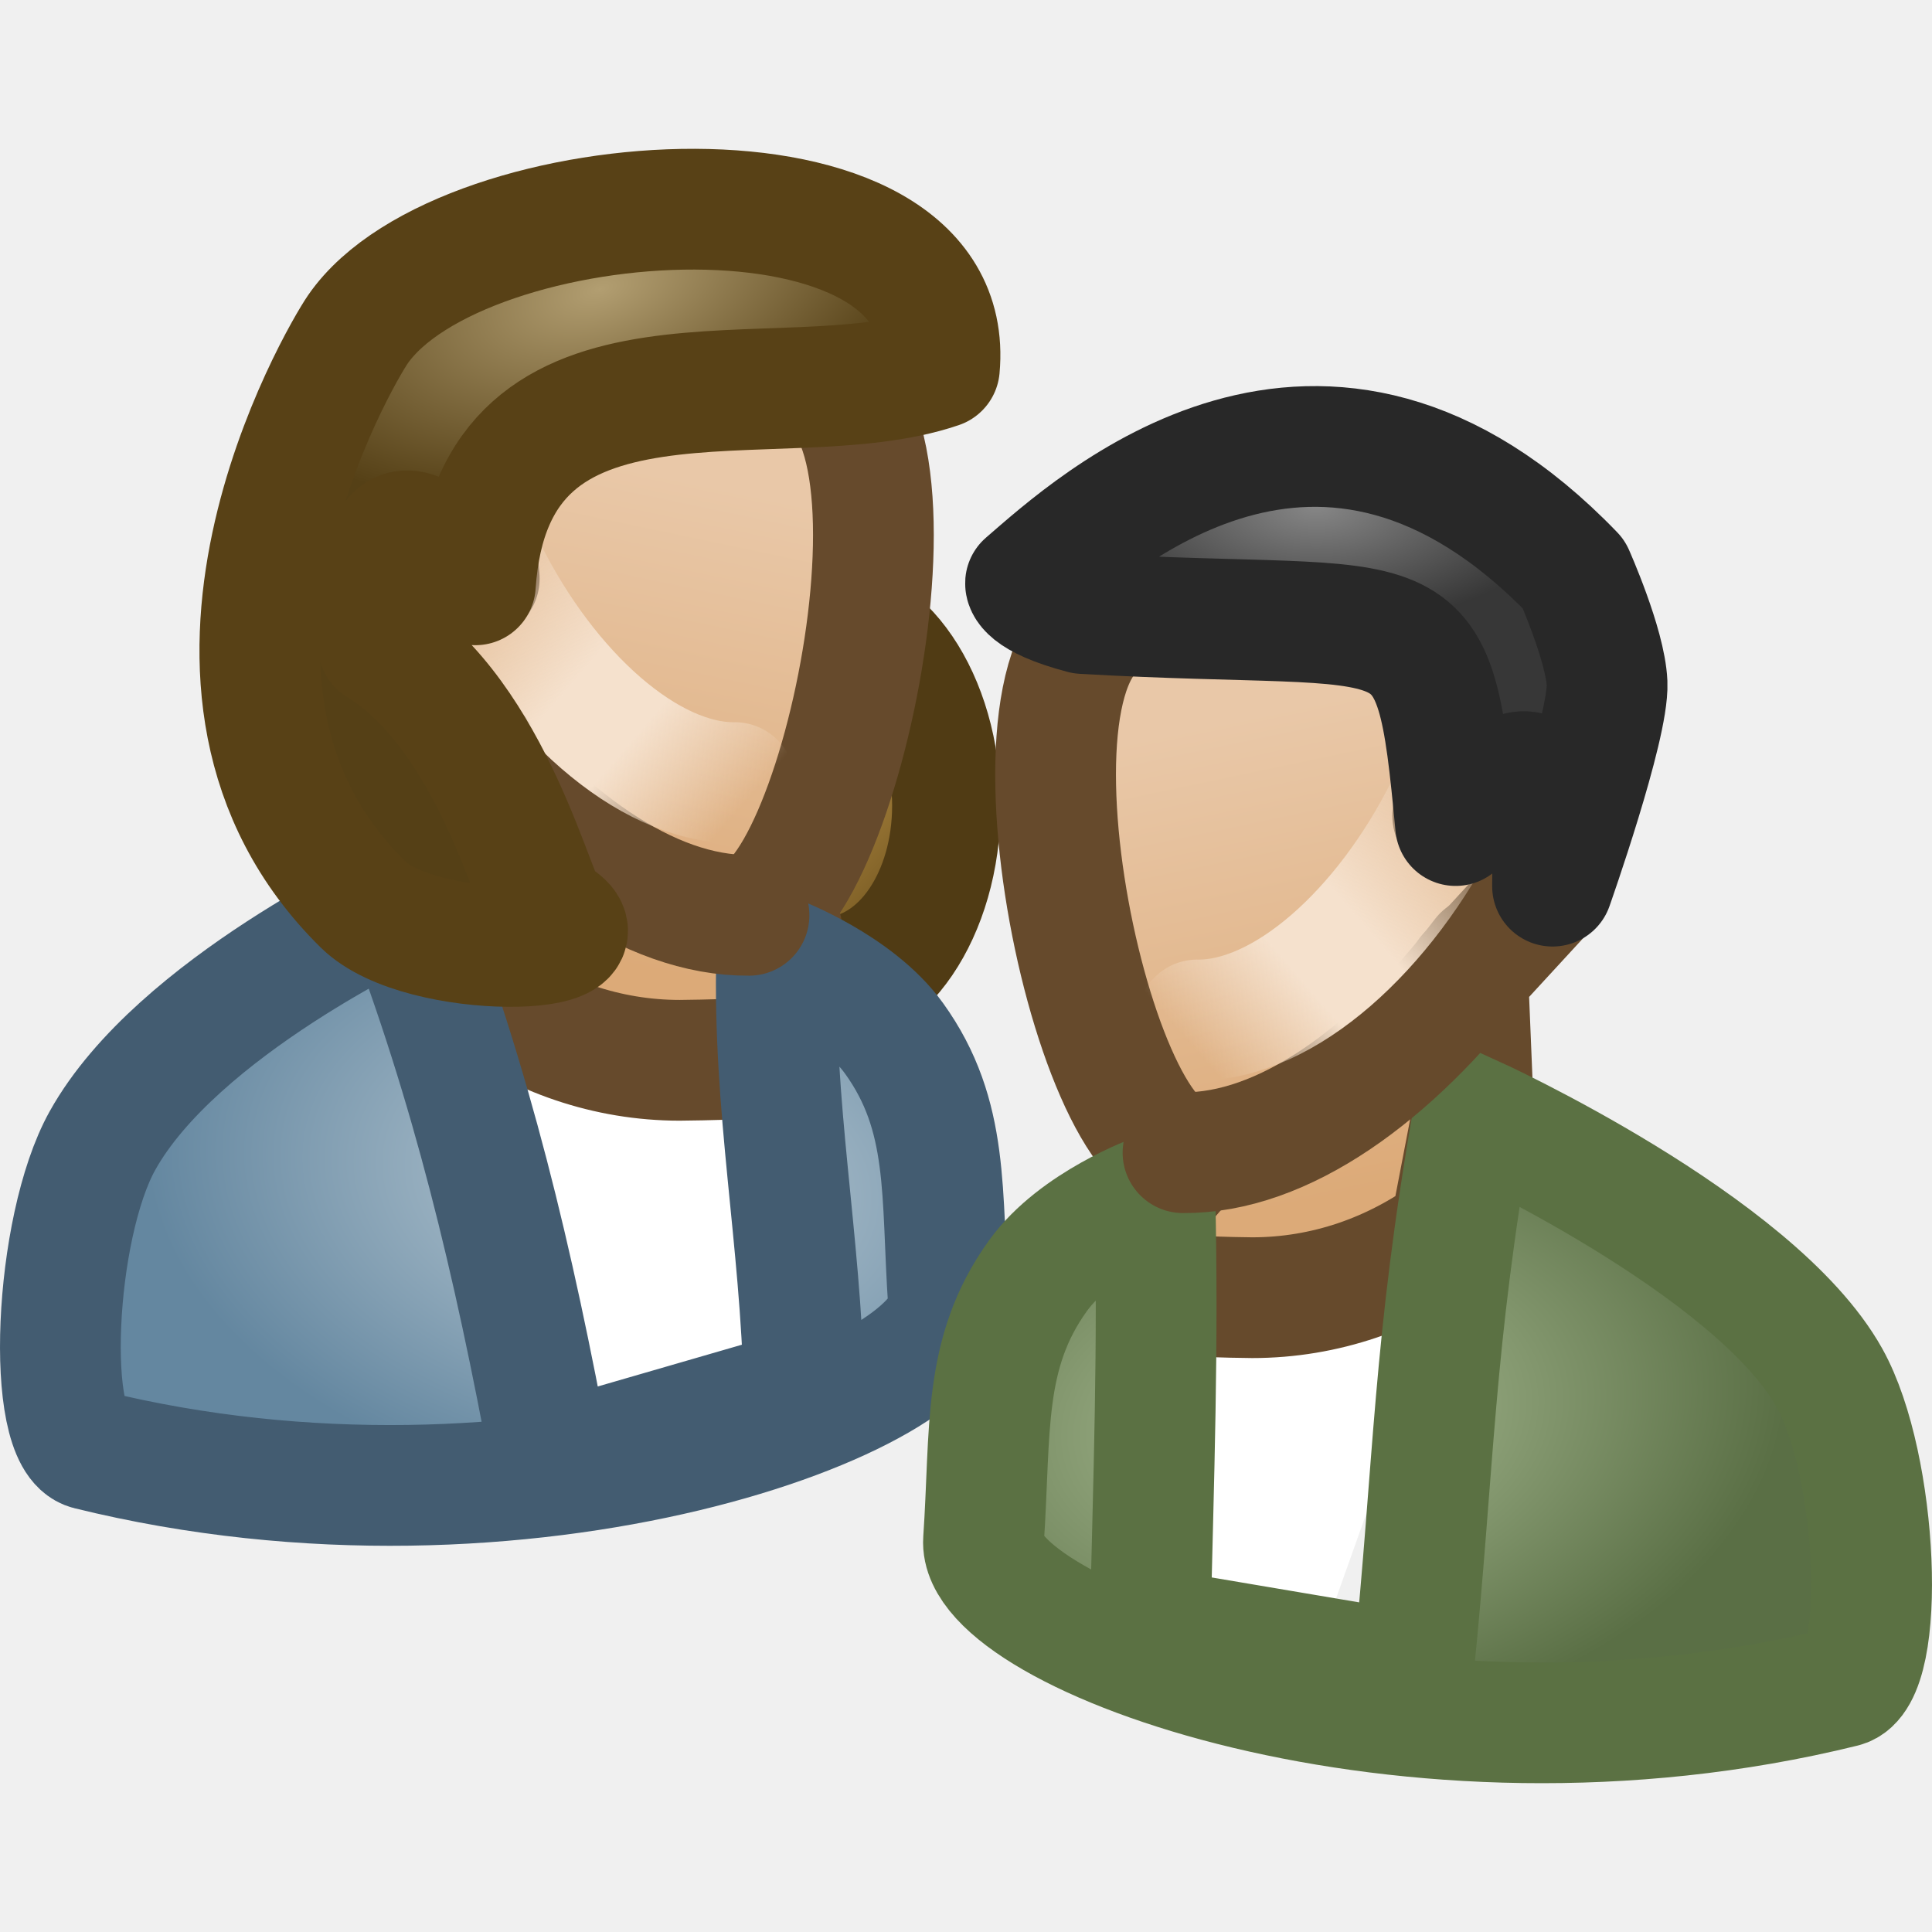
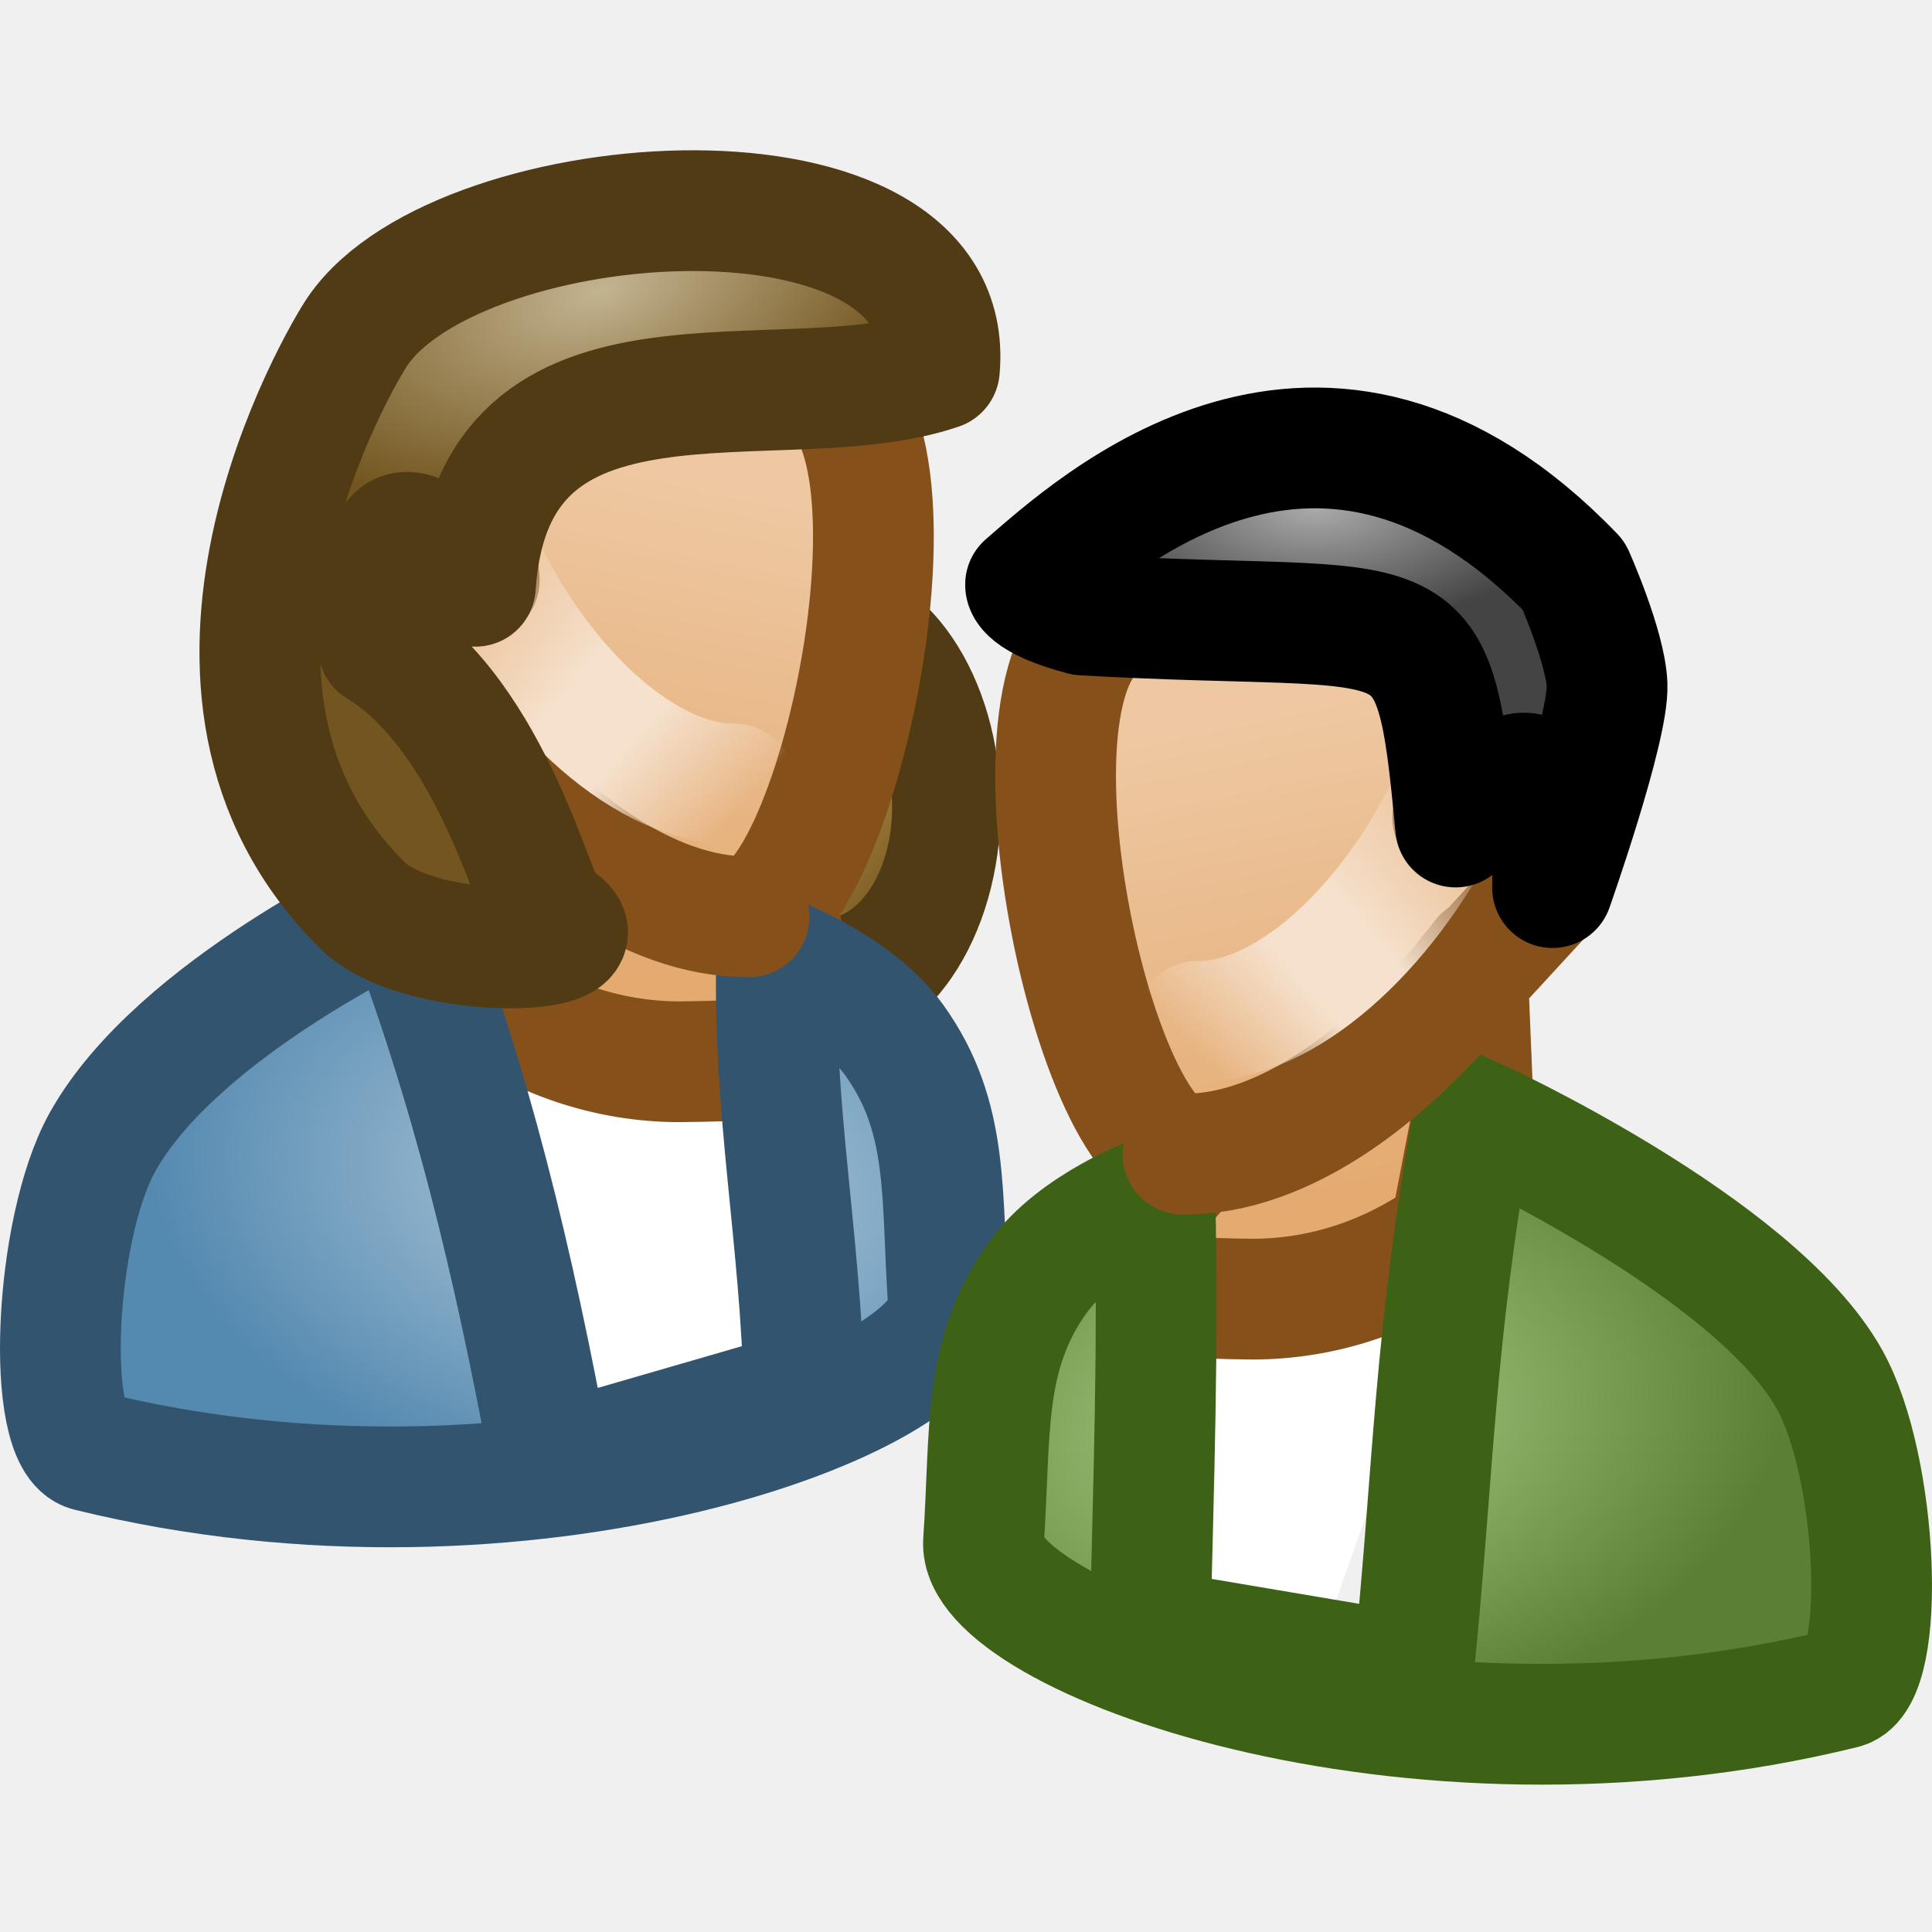
<svg xmlns="http://www.w3.org/2000/svg" xmlns:xlink="http://www.w3.org/1999/xlink" width="16" height="16" id="svg2816" version="1.0">
  <defs id="defs2818">
-     <linearGradient id="linearGradient17318">
-       <stop id="stop17320" offset="0" style="stop-color:#868686;stop-opacity:1" />
-       <stop id="stop17322" offset="1" style="stop-color:#373737;stop-opacity:1" />
-     </linearGradient>
-     <linearGradient id="linearGradient17312">
-       <stop id="stop17314" offset="0" style="stop-color:#b29e71;stop-opacity:1" />
-       <stop id="stop17316" offset="1" style="stop-color:#554016;stop-opacity:1" />
-     </linearGradient>
-     <linearGradient id="linearGradient17306">
-       <stop id="stop17308" offset="0" style="stop-color:#bbcbd5;stop-opacity:1" />
-       <stop id="stop17310" offset="1" style="stop-color:#6487a0;stop-opacity:1" />
-     </linearGradient>
-     <linearGradient id="linearGradient17300">
-       <stop id="stop17302" offset="0" style="stop-color:#dcaa78;stop-opacity:1" />
-       <stop id="stop17304" offset="1" style="stop-color:#e9c8a8;stop-opacity:1" />
-     </linearGradient>
-     <linearGradient id="linearGradient17294">
-       <stop id="stop17296" offset="0" style="stop-color:#abbe96;stop-opacity:1" />
-       <stop id="stop17298" offset="1" style="stop-color:#5a6f45;stop-opacity:1" />
-     </linearGradient>
    <linearGradient id="linearGradient4277">
      <stop style="stop-color:#6f531e;stop-opacity:1;" offset="0" id="stop4279" />
      <stop style="stop-color:#d1a554;stop-opacity:1" offset="1" id="stop4281" />
+     </linearGradient>
+     <linearGradient id="linearGradient3748-0">
+       <stop style="stop-color:#000000;stop-opacity:1;" offset="0" id="stop3750-2" />
+       <stop style="stop-color:#000000;stop-opacity:0;" offset="1" id="stop3752-9" />
+     </linearGradient>
+     <linearGradient id="linearGradient3688-7">
+       <stop style="stop-color:#e4aa70;stop-opacity:1" offset="0" id="stop3690-4" />
+       <stop style="stop-color:#eec8a2;stop-opacity:1" offset="1" id="stop3692-2" />
+     </linearGradient>
+     <linearGradient id="linearGradient3704-1">
+       <stop style="stop-color:#b4ccdc;stop-opacity:1" offset="0" id="stop3706-9" />
+       <stop style="stop-color:#5489b0;stop-opacity:1" offset="1" id="stop3708-6" />
    </linearGradient>
    <linearGradient id="linearGradient3734-6">
      <stop style="stop-color:#f5e1cd;stop-opacity:0;" offset="0" id="stop3736-63" />
      <stop id="stop3744-7" offset="0.344" style="stop-color:#f5e1cd;stop-opacity:1;" />
      <stop id="stop3742-1" offset="0.565" style="stop-color:#f5e1cd;stop-opacity:1;" />
      <stop style="stop-color:#f5e1cd;stop-opacity:0;" offset="1" id="stop3738-3" />
    </linearGradient>
+     <linearGradient id="linearGradient3748-0-1">
+       <stop style="stop-color:#000000;stop-opacity:1;" offset="0" id="stop3750-2-9" />
+       <stop style="stop-color:#000000;stop-opacity:0;" offset="1" id="stop3752-9-3" />
+     </linearGradient>
+     <linearGradient xlink:href="#linearGradient3688-7-7" id="linearGradient3880-5-7" gradientUnits="userSpaceOnUse" x1="25.4" y1="27.961" x2="22.039" y2="11.961" />
+     <linearGradient id="linearGradient3688-7-7">
+       <stop style="stop-color:#e4aa70;stop-opacity:1" offset="0" id="stop3690-4-2" />
+       <stop style="stop-color:#eec8a2;stop-opacity:1" offset="1" id="stop3692-2-3" />
+     </linearGradient>
+     <radialGradient xlink:href="#linearGradient3704-1-2" id="radialGradient3882-2-4" gradientUnits="userSpaceOnUse" gradientTransform="matrix(8.650273e-2,0.6935393,-1.076567,0.1342765,65.55662,8.786317)" cx="30.134" cy="39.571" fx="30.134" fy="39.571" r="15.311" />
+     <linearGradient id="linearGradient3704-1-2">
+       <stop style="stop-color:#abce86;stop-opacity:1" offset="0" id="stop3706-9-4" />
+       <stop style="stop-color:#5b8034;stop-opacity:1" offset="1" id="stop3708-6-0" />
+     </linearGradient>
+     <radialGradient xlink:href="#linearGradient3659-1-4" id="radialGradient3884-1-1" gradientUnits="userSpaceOnUse" gradientTransform="matrix(3.8615435e-8,0.3921196,-0.8071792,7.9489976e-8,31.75391,-5.744843)" cx="26.266" cy="6.602" fx="26.266" fy="6.602" r="10.198" />
+     <linearGradient id="linearGradient3659-1-4">
+       <stop style="stop-color:#aaaaaa;stop-opacity:1" offset="0" id="stop3661-7-8" />
+       <stop style="stop-color:#444444;stop-opacity:1" offset="1" id="stop3663-8-7" />
+     </linearGradient>
    <linearGradient id="linearGradient3734-6-3">
      <stop style="stop-color:#f5e1cd;stop-opacity:0;" offset="0" id="stop3736-63-2" />
      <stop id="stop3744-7-6" offset="0.344" style="stop-color:#f5e1cd;stop-opacity:1;" />
      <stop id="stop3742-1-1" offset="0.565" style="stop-color:#f5e1cd;stop-opacity:1;" />
      <stop style="stop-color:#f5e1cd;stop-opacity:0;" offset="1" id="stop3738-3-8" />
    </linearGradient>
+     <linearGradient y2="17.298" x2="31.238" y1="25.369" x1="21.955" gradientUnits="userSpaceOnUse" id="linearGradient4156" xlink:href="#linearGradient3734-6-3" gradientTransform="translate(0,-3.192604)" />
+     <linearGradient id="linearGradient3659-1-6">
+       <stop style="stop-color:#c3b491;stop-opacity:1" offset="0" id="stop3661-7-1" />
+       <stop style="stop-color:#73561f;stop-opacity:1" offset="1" id="stop3663-8-2" />
+     </linearGradient>
+     <radialGradient xlink:href="#linearGradient3748-0-1" id="radialGradient4304" gradientUnits="userSpaceOnUse" gradientTransform="matrix(1,0,0,0.4361702,0,25.24126)" cx="26.466" cy="44.768" fx="26.466" fy="44.768" r="18.991" />
+     <linearGradient xlink:href="#linearGradient4277" id="linearGradient2476" gradientUnits="userSpaceOnUse" x1="20.5" y1="27.071" x2="16.929" y2="22.929" />
+     <radialGradient xlink:href="#linearGradient3748-0" id="radialGradient2478" gradientUnits="userSpaceOnUse" gradientTransform="matrix(1,0,0,0.4361702,0,25.24126)" cx="26.466" cy="44.768" fx="26.466" fy="44.768" r="18.991" />
+     <linearGradient xlink:href="#linearGradient3688-7" id="linearGradient2480" gradientUnits="userSpaceOnUse" x1="25.4" y1="27.961" x2="22.039" y2="11.961" />
+     <radialGradient xlink:href="#linearGradient3704-1" id="radialGradient2482" gradientUnits="userSpaceOnUse" gradientTransform="matrix(8.650273e-2,0.6935393,-1.076567,0.1342765,65.55662,8.786317)" cx="30.134" cy="39.571" fx="30.134" fy="39.571" r="15.311" />
+     <linearGradient xlink:href="#linearGradient3734-6" id="linearGradient2484" gradientUnits="userSpaceOnUse" x1="21.955" y1="25.369" x2="31.238" y2="17.298" gradientTransform="translate(0,-3.192604)" />
+     <radialGradient xlink:href="#linearGradient3659-1-6" id="radialGradient2486" gradientUnits="userSpaceOnUse" gradientTransform="matrix(-0.9339439,0.2984272,-0.1569936,-0.4913199,28.35788,9.039141)" cx="13.147" cy="8.057" fx="13.147" fy="8.057" r="9.175" />
    <linearGradient xlink:href="#linearGradient4277" id="linearGradient3277" gradientUnits="userSpaceOnUse" x1="20.5" y1="27.071" x2="16.929" y2="22.929" />
-     <linearGradient xlink:href="#linearGradient17300" id="linearGradient3279" gradientUnits="userSpaceOnUse" x1="25.4" y1="27.961" x2="22.039" y2="11.961" />
-     <radialGradient xlink:href="#linearGradient17306" id="radialGradient3281" gradientUnits="userSpaceOnUse" gradientTransform="matrix(8.650273e-2,0.6935393,-1.076567,0.1342765,65.55662,8.786317)" cx="30.134" cy="39.571" fx="30.134" fy="39.571" r="15.311" />
+     <linearGradient xlink:href="#linearGradient3688-7" id="linearGradient3279" gradientUnits="userSpaceOnUse" x1="25.4" y1="27.961" x2="22.039" y2="11.961" />
+     <radialGradient xlink:href="#linearGradient3704-1" id="radialGradient3281" gradientUnits="userSpaceOnUse" gradientTransform="matrix(8.650273e-2,0.6935393,-1.076567,0.1342765,65.55662,8.786317)" cx="30.134" cy="39.571" fx="30.134" fy="39.571" r="15.311" />
    <linearGradient xlink:href="#linearGradient3734-6" id="linearGradient3283" gradientUnits="userSpaceOnUse" gradientTransform="translate(0,-3.192604)" x1="21.955" y1="25.369" x2="31.238" y2="17.298" />
-     <radialGradient xlink:href="#linearGradient17312" id="radialGradient3285" gradientUnits="userSpaceOnUse" gradientTransform="matrix(-0.9339439,0.2984272,-0.1569936,-0.4913199,28.35788,9.039141)" cx="13.147" cy="8.057" fx="13.147" fy="8.057" r="9.175" />
-     <linearGradient xlink:href="#linearGradient17300" id="linearGradient3287" gradientUnits="userSpaceOnUse" x1="25.4" y1="27.961" x2="22.039" y2="11.961" />
-     <radialGradient xlink:href="#linearGradient17294" id="radialGradient3289" gradientUnits="userSpaceOnUse" gradientTransform="matrix(8.650273e-2,0.6935393,-1.076567,0.1342765,65.55662,8.786317)" cx="30.134" cy="39.571" fx="30.134" fy="39.571" r="15.311" />
+     <radialGradient xlink:href="#linearGradient3659-1-6" id="radialGradient3285" gradientUnits="userSpaceOnUse" gradientTransform="matrix(-0.9339439,0.2984272,-0.1569936,-0.4913199,28.35788,9.039141)" cx="13.147" cy="8.057" fx="13.147" fy="8.057" r="9.175" />
+     <linearGradient xlink:href="#linearGradient3688-7-7" id="linearGradient3287" gradientUnits="userSpaceOnUse" x1="25.4" y1="27.961" x2="22.039" y2="11.961" />
+     <radialGradient xlink:href="#linearGradient3704-1-2" id="radialGradient3289" gradientUnits="userSpaceOnUse" gradientTransform="matrix(8.650273e-2,0.6935393,-1.076567,0.1342765,65.55662,8.786317)" cx="30.134" cy="39.571" fx="30.134" fy="39.571" r="15.311" />
    <linearGradient xlink:href="#linearGradient3734-6-3" id="linearGradient3291" gradientUnits="userSpaceOnUse" gradientTransform="translate(0,-3.192604)" x1="21.955" y1="25.369" x2="31.238" y2="17.298" />
-     <radialGradient xlink:href="#linearGradient17318" id="radialGradient3293" gradientUnits="userSpaceOnUse" gradientTransform="matrix(3.8615435e-8,0.3921196,-0.8071792,7.9489976e-8,31.75391,-5.744843)" cx="26.266" cy="6.602" fx="26.266" fy="6.602" r="10.198" />
+     <radialGradient xlink:href="#linearGradient3659-1-4" id="radialGradient3293" gradientUnits="userSpaceOnUse" gradientTransform="matrix(3.8615435e-8,0.3921196,-0.8071792,7.9489976e-8,31.75391,-5.744843)" cx="26.266" cy="6.602" fx="26.266" fy="6.602" r="10.198" />
  </defs>
  <g id="layer1">
-     <g id="g3295" transform="translate(-1.102767e-8,-1.2075899e-2)">
+     <g id="g3295">
      <g transform="matrix(0.3276714,0,0,0.3276714,0.1138361,-0.5434925)" id="g2465">
        <path style="fill:url(#linearGradient3277);fill-opacity:1;stroke:#503b14;stroke-width:2.742;stroke-linecap:round;stroke-linejoin:round;marker:none;stroke-miterlimit:4;stroke-dasharray:none;stroke-dashoffset:0;stroke-opacity:1;visibility:visible;display:inline;overflow:visible;enable-background:accumulate" id="path4275" d="M 23.571,22.929 A 3.071,3.643 0 1 1 17.429,22.929 A 3.071,3.643 0 1 1 23.571,22.929 z" transform="matrix(1,0,0,1.239168,0,-6.355048)" />
        <g id="g3756-2" transform="matrix(-0.7578167,0,0,0.7578167,35.23879,5.0475)">
          <path id="path3619-1" d="M 21.07,30.548 L 30.869,30.346 L 27.686,43.552 L 20.868,41.457 L 21.07,30.548 L 21.07,30.548 z" style="fill:#ffffff;stroke:none" />
-           <path id="path2842-9" d="M 20.451,8.027 C 15.183,8.027 18.942,26.336 22.263,26.189 L 20.878,26.595 L 20.695,30.783 C 21.272,30.878 23.688,30.939 24.288,30.939 C 26.718,30.939 28.998,30.132 30.882,28.751 L 31.663,24.689 L 31.476,20.158 L 34.007,17.408 C 34.007,17.408 34.881,14.498 34.007,13.564 C 33.661,13.194 32.476,13.47 32.476,13.47 L 30.976,14.876 C 30.976,14.876 31.272,12.135 30.882,10.845 C 30.571,9.817 29.124,8.467 28.052,8.43 L 19.351,8.126 L 20.451,8.027 z" style="fill:url(#linearGradient3279);fill-opacity:1;stroke:#664a2c;stroke-width:4.027px;stroke-linecap:butt;stroke-linejoin:round;stroke-opacity:1" />
-           <path id="path2840-7" d="M 15.326,39.03 C 15.113,42.132 29.399,47.524 43.995,43.922 C 45.46,43.561 45.17,36.542 43.542,33.619 C 41.058,29.16 33.558,25.705 33.558,25.705 C 31.232,31.793 29.85,37.535 28.587,44.367 L 20.143,41.92 C 20.262,36.845 21.178,32.526 21.058,27.451 C 21.058,27.451 18.411,28.444 17.141,30.208 C 15.275,32.801 15.577,35.372 15.326,39.03 L 15.326,39.03 z" style="fill:url(#radialGradient3281);fill-opacity:1;stroke:#435c71;stroke-width:4.027px;stroke-linecap:butt;stroke-linejoin:miter;stroke-opacity:1" />
-           <path id="path3623-0" d="M 21.979,26.103 C 25.297,26.13 28.931,23.535 31.98,19.537" style="fill:none;stroke:#664a2c;stroke-width:4.027;stroke-linecap:round;stroke-linejoin:miter;stroke-miterlimit:4;stroke-dasharray:none;stroke-opacity:1" />
+           <path id="path2842-9" d="M 20.451,8.027 C 15.183,8.027 18.942,26.336 22.263,26.189 L 20.878,26.595 L 20.695,30.783 C 21.272,30.878 23.688,30.939 24.288,30.939 C 26.718,30.939 28.998,30.132 30.882,28.751 L 31.663,24.689 L 31.476,20.158 L 34.007,17.408 C 34.007,17.408 34.881,14.498 34.007,13.564 C 33.661,13.194 32.476,13.47 32.476,13.47 L 30.976,14.876 C 30.976,14.876 31.272,12.135 30.882,10.845 C 30.571,9.817 29.124,8.467 28.052,8.43 L 19.351,8.126 L 20.451,8.027 z" style="fill:url(#linearGradient3279);fill-opacity:1;stroke:#86501a;stroke-width:4.027px;stroke-linecap:butt;stroke-linejoin:round;stroke-opacity:1" />
+           <path id="path2840-7" d="M 15.326,39.03 C 15.113,42.132 29.399,47.524 43.995,43.922 C 45.46,43.561 45.17,36.542 43.542,33.619 C 41.058,29.16 33.558,25.705 33.558,25.705 C 31.232,31.793 29.85,37.535 28.587,44.367 L 20.143,41.92 C 20.262,36.845 21.178,32.526 21.058,27.451 C 21.058,27.451 18.411,28.444 17.141,30.208 C 15.275,32.801 15.577,35.372 15.326,39.03 L 15.326,39.03 z" style="fill:url(#radialGradient3281);fill-opacity:1;stroke:#32546e;stroke-width:4.027px;stroke-linecap:butt;stroke-linejoin:miter;stroke-opacity:1" />
+           <path id="path3623-0" d="M 21.979,26.103 C 25.297,26.13 28.931,23.535 31.98,19.537" style="fill:none;stroke:#86501a;stroke-width:4.027;stroke-linecap:round;stroke-linejoin:miter;stroke-miterlimit:4;stroke-dasharray:none;stroke-opacity:1" />
          <path id="path3623-5-2" d="M 22.455,21.677 C 25.349,21.704 28.695,18.705 30.738,14.606" style="fill:none;stroke:url(#linearGradient3283);stroke-width:4.027px;stroke-linecap:round;stroke-linejoin:miter;stroke-opacity:1" />
        </g>
-         <path id="path3621-6-2" d="M 23.395,10.995 C 23.909,5.369 11.3,6.246 8.697,10.021 C 8.254,10.664 3.273,19.08 8.824,24.551 C 10.308,26.014 15.561,25.847 13.542,24.794 C 13.196,24.613 12.147,19.799 9.217,18.007 C 9.164,14.08 10.108,14.756 11.667,16.476 C 12.117,9.758 19.353,12.374 23.395,10.995 z" style="fill:url(#radialGradient3285);fill-opacity:1;stroke:#584116;stroke-width:3.052px;stroke-linecap:butt;stroke-linejoin:round;stroke-opacity:1" />
+         <path id="path3621-6-2" d="M 23.395,10.995 C 23.909,5.369 11.3,6.246 8.697,10.021 C 8.254,10.664 3.273,19.08 8.824,24.551 C 10.308,26.014 15.561,25.847 13.542,24.794 C 13.196,24.613 12.147,19.799 9.217,18.007 C 9.164,14.08 10.108,14.756 11.667,16.476 C 12.117,9.758 19.353,12.374 23.395,10.995 z" style="fill:url(#radialGradient3285);fill-opacity:1;stroke:#503b14;stroke-width:3.052px;stroke-linecap:butt;stroke-linejoin:round;stroke-opacity:1" />
      </g>
      <g transform="matrix(0.2483149,0,0,0.2483149,4.339419,3.076335)" id="g3756-2-4">
        <path style="fill:#ffffff;stroke:none" d="M 21.07,30.548 L 30.869,30.346 L 26.328,43.092 L 20.868,41.457 L 21.07,30.548 L 21.07,30.548 z" id="path3619-1-9" />
-         <path style="fill:url(#linearGradient3287);fill-opacity:1;stroke:#664a2c;stroke-width:4.027px;stroke-linecap:butt;stroke-linejoin:round;stroke-opacity:1" d="M 20.351,8.126 C 15.083,8.126 18.842,26.336 22.163,26.189 L 20.659,27.934 L 21.051,30.783 C 21.628,30.878 23.688,30.939 24.288,30.939 C 26.718,30.939 28.998,30.132 30.882,28.751 L 31.663,24.689 L 31.476,20.158 L 34.007,17.408 C 34.007,17.408 34.881,14.498 34.007,13.564 C 33.661,13.194 32.476,13.47 32.476,13.47 L 30.976,14.876 C 30.976,14.876 31.272,12.135 30.882,10.845 C 30.571,9.817 29.124,8.467 28.052,8.43 L 19.351,8.126 L 20.351,8.126 z" id="path2842-9-1" />
-         <path style="fill:url(#radialGradient3289);fill-opacity:1;stroke:#5b7143;stroke-width:4.027px;stroke-linecap:butt;stroke-linejoin:miter;stroke-opacity:1" d="M 15.326,39.03 C 15.113,42.132 29.399,47.524 43.995,43.922 C 45.46,43.561 45.17,36.542 43.542,33.619 C 41.058,29.16 31.661,24.88 31.661,24.88 C 30.311,32.58 30.37,36.387 29.655,43.447 L 20.881,41.964 C 21,36.888 21.161,32.57 21.041,27.494 C 21.041,27.494 18.411,28.444 17.141,30.208 C 15.275,32.801 15.577,35.372 15.326,39.03 L 15.326,39.03 z" id="path2840-7-7" />
-         <path style="fill:none;stroke:#664a2c;stroke-width:4.027px;stroke-linecap:round;stroke-linejoin:miter;stroke-opacity:1" d="M 21.979,26.103 C 25.297,26.13 28.931,23.535 31.98,19.537" id="path3623-0-7" />
+         <path style="fill:url(#linearGradient3287);fill-opacity:1;stroke:#86501a;stroke-width:4.027px;stroke-linecap:butt;stroke-linejoin:round;stroke-opacity:1" d="M 20.351,8.126 C 15.083,8.126 18.842,26.336 22.163,26.189 L 20.659,27.934 L 21.051,30.783 C 21.628,30.878 23.688,30.939 24.288,30.939 C 26.718,30.939 28.998,30.132 30.882,28.751 L 31.663,24.689 L 31.476,20.158 L 34.007,17.408 C 34.007,17.408 34.881,14.498 34.007,13.564 C 33.661,13.194 32.476,13.47 32.476,13.47 L 30.976,14.876 C 30.976,14.876 31.272,12.135 30.882,10.845 C 30.571,9.817 29.124,8.467 28.052,8.43 L 19.351,8.126 L 20.351,8.126 z" id="path2842-9-1" />
+         <path style="fill:url(#radialGradient3289);fill-opacity:1;stroke:#3d6216;stroke-width:4.027px;stroke-linecap:butt;stroke-linejoin:miter;stroke-opacity:1" d="M 15.326,39.03 C 15.113,42.132 29.399,47.524 43.995,43.922 C 45.46,43.561 45.17,36.542 43.542,33.619 C 41.058,29.16 31.661,24.88 31.661,24.88 C 30.311,32.58 30.37,36.387 29.655,43.447 L 20.881,41.964 C 21,36.888 21.161,32.57 21.041,27.494 C 21.041,27.494 18.411,28.444 17.141,30.208 C 15.275,32.801 15.577,35.372 15.326,39.03 L 15.326,39.03 z" id="path2840-7-7" />
+         <path style="fill:none;stroke:#86501a;stroke-width:4.027px;stroke-linecap:round;stroke-linejoin:miter;stroke-opacity:1" d="M 21.979,26.103 C 25.297,26.13 28.931,23.535 31.98,19.537" id="path3623-0-7" />
        <path style="fill:none;stroke:url(#linearGradient3291);stroke-width:4.027px;stroke-linecap:round;stroke-linejoin:miter;stroke-opacity:1" d="M 22.455,21.677 C 25.349,21.704 28.695,18.705 30.738,14.606" id="path3623-5-2-8" />
-         <path style="fill:url(#radialGradient3293);fill-opacity:1;stroke:#282828;stroke-width:4.027px;stroke-linecap:butt;stroke-linejoin:round;stroke-opacity:1" d="M 18.646,8.122 C 16.684,7.606 16.727,7.112 16.727,7.112 C 18.977,5.174 26.596,-1.931 35.01,6.809 C 35.01,6.809 36.067,9.179 36.122,10.446 C 36.183,11.891 34.303,17.214 34.303,17.214 C 34.374,12.032 33.129,12.924 31.071,15.193 C 30.315,7.122 30.142,8.786 18.646,8.122 z" id="path3621-6-0" />
+         <path style="fill:url(#radialGradient3293);fill-opacity:1;stroke:#000000;stroke-width:4.027px;stroke-linecap:butt;stroke-linejoin:round;stroke-opacity:1" d="M 18.646,8.122 C 16.684,7.606 16.727,7.112 16.727,7.112 C 18.977,5.174 26.596,-1.931 35.01,6.809 C 35.01,6.809 36.067,9.179 36.122,10.446 C 36.183,11.891 34.303,17.214 34.303,17.214 C 34.374,12.032 33.129,12.924 31.071,15.193 C 30.315,7.122 30.142,8.786 18.646,8.122 z" id="path3621-6-0" />
      </g>
    </g>
  </g>
</svg>
